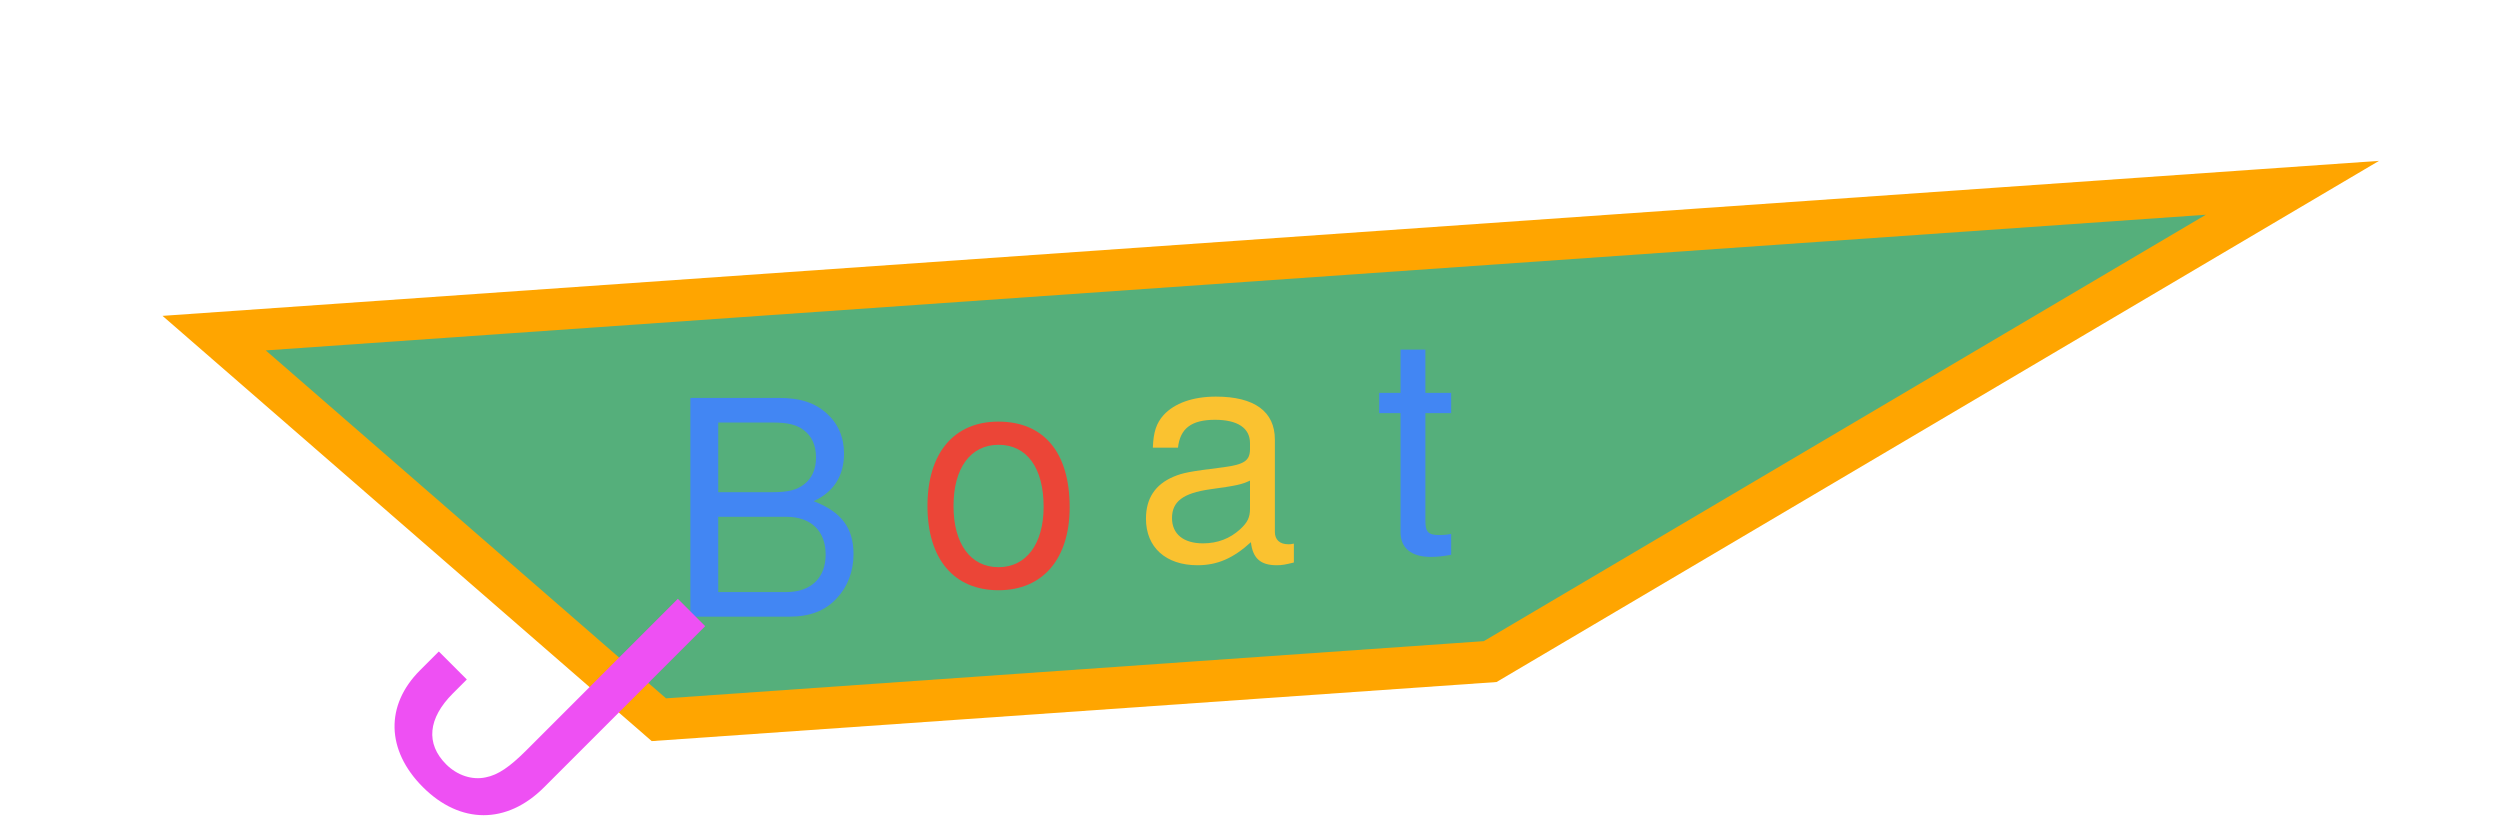
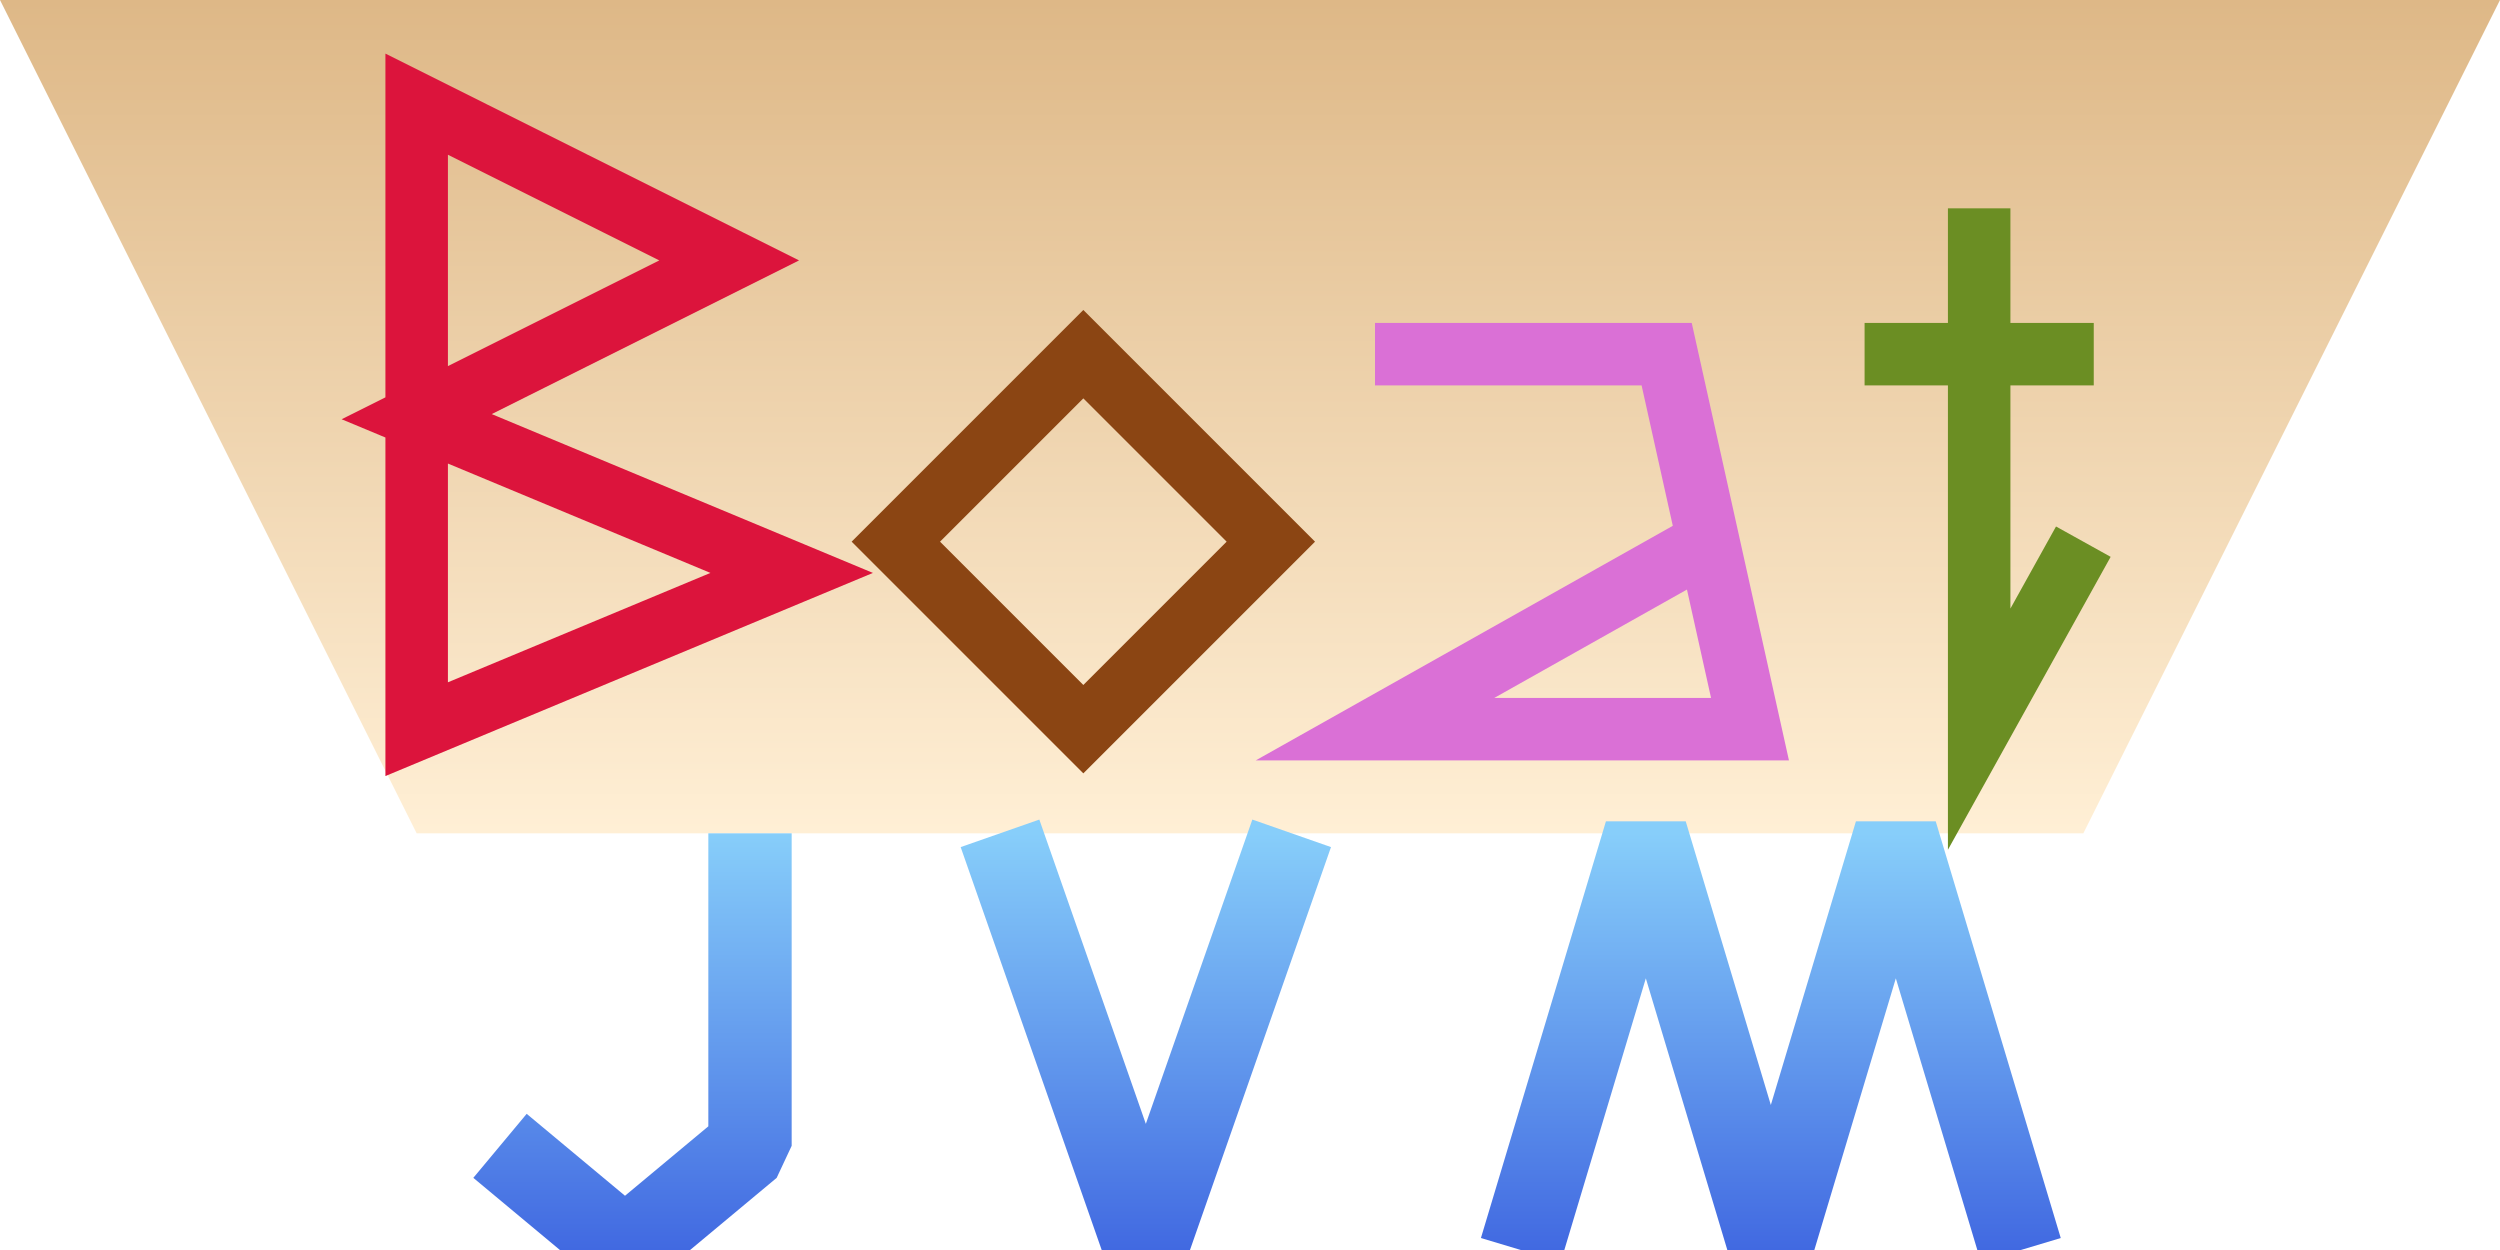
- <svg xmlns="http://www.w3.org/2000/svg" width="300" height="100">
+ <svg xmlns="http://www.w3.org/2000/svg" width="120" height="60">
  <g>
-     <path id="svg-boat" d="M25,40 L275,40 L175,90 L75,90 Z" transform="rotate(-4, 25, 30)" stroke="orange" stroke-width="5" stroke-miterlimit="100" fill="#55AF7B" />
-     <text id="svg-B" x="80" y="74" font-family="Helvetica, Arial, sans-serif" font-size="36" fill="#4286F3">
-       B
-     </text>
-     <text id="svg-o" x="110" y="70" font-family="Helvetica, Arial, sans-serif" font-size="36" fill="#EB4537">
-       o
-     </text>
-     <text id="svg-a" x="136" y="67" font-family="Helvetica, Arial, sans-serif" font-size="36" fill="#FAC230">
-       a
-     </text>
-     <text id="svg-t" x="165" y="66" font-family="Helvetica, Arial, sans-serif" font-size="36" fill="#4286F3">
-       t
-     </text>
-     <text id="svg-J" x="40" y="105" transform="rotate(45 65,100)" font-family="Helvetica, Arial, sans-serif" font-size="50" fill="#EE50F3">
-       J
-     </text>
+     <path id="svg-boat" d="M0,0 l120,0 l-20,40 l-80,0 z" fill="url(#boat-boat)" />
+     <path id="boat-B" d="M29,35 m-9,-30 l15,7.5 l-15,7.5 l18,7.5 l-18,7.5 z" stroke="Crimson" stroke-width="3" stroke-miterlimit="100" fill="none" />
+     <path id="boat-o" d="M52,35 m-9,-9 l9,-9 l9,9 l-9,9 z" stroke="SaddleBrown" stroke-width="3" stroke-miterlimit="100" fill="none" />
+     <path id="boat-a" d="M75,35 m-9,-18 l14,0 l4,18 l-18,0 l16,-9" stroke="Orchid" stroke-width="3" stroke-miterlimit="100" fill="none" />
+     <path id="boat-t" d="M94.5,35 m-5,-18 l11,0 m-5.5,-7 l0,25 l5,-9" stroke="OliveDrab" stroke-width="3" stroke-miterlimit="100" fill="none" />
+     <path id="boat-J" d="M30,60 m6,-20 l0,15 l-6,5 l-6,-5" stroke="url(#boat-sea)" stroke-width="4" stroke-miterlimit="0" fill="none" />
+     <path id="boat-V" d="M55,60 m-7,-20 l7,20 l7,-20" stroke="url(#boat-sea)" stroke-width="4" stroke-miterlimit="0" fill="none" />
+     <path id="boat-M" d="M85,60 m-12,0 l6,-20 l6,20 l6,-20 l6,20" stroke="url(#boat-sea)" stroke-width="4" stroke-miterlimit="0" fill="none" />
  </g>
+   <defs>
+     <linearGradient id="boat-boat" x1="0%" y1="0%" x2="0%" y2="100%">
+       <stop offset="0%" stop-color="BurlyWood" />
+       <stop offset="100%" stop-color="PapayaWhip" />
+     </linearGradient>
+   </defs>
+   <defs>
+     <linearGradient id="boat-sea" x1="0%" y1="0%" x2="0%" y2="100%">
+       <stop offset="0%" stop-color="LightSkyBlue" />
+       <stop offset="100%" stop-color="RoyalBlue" />
+     </linearGradient>
+   </defs>
</svg>
